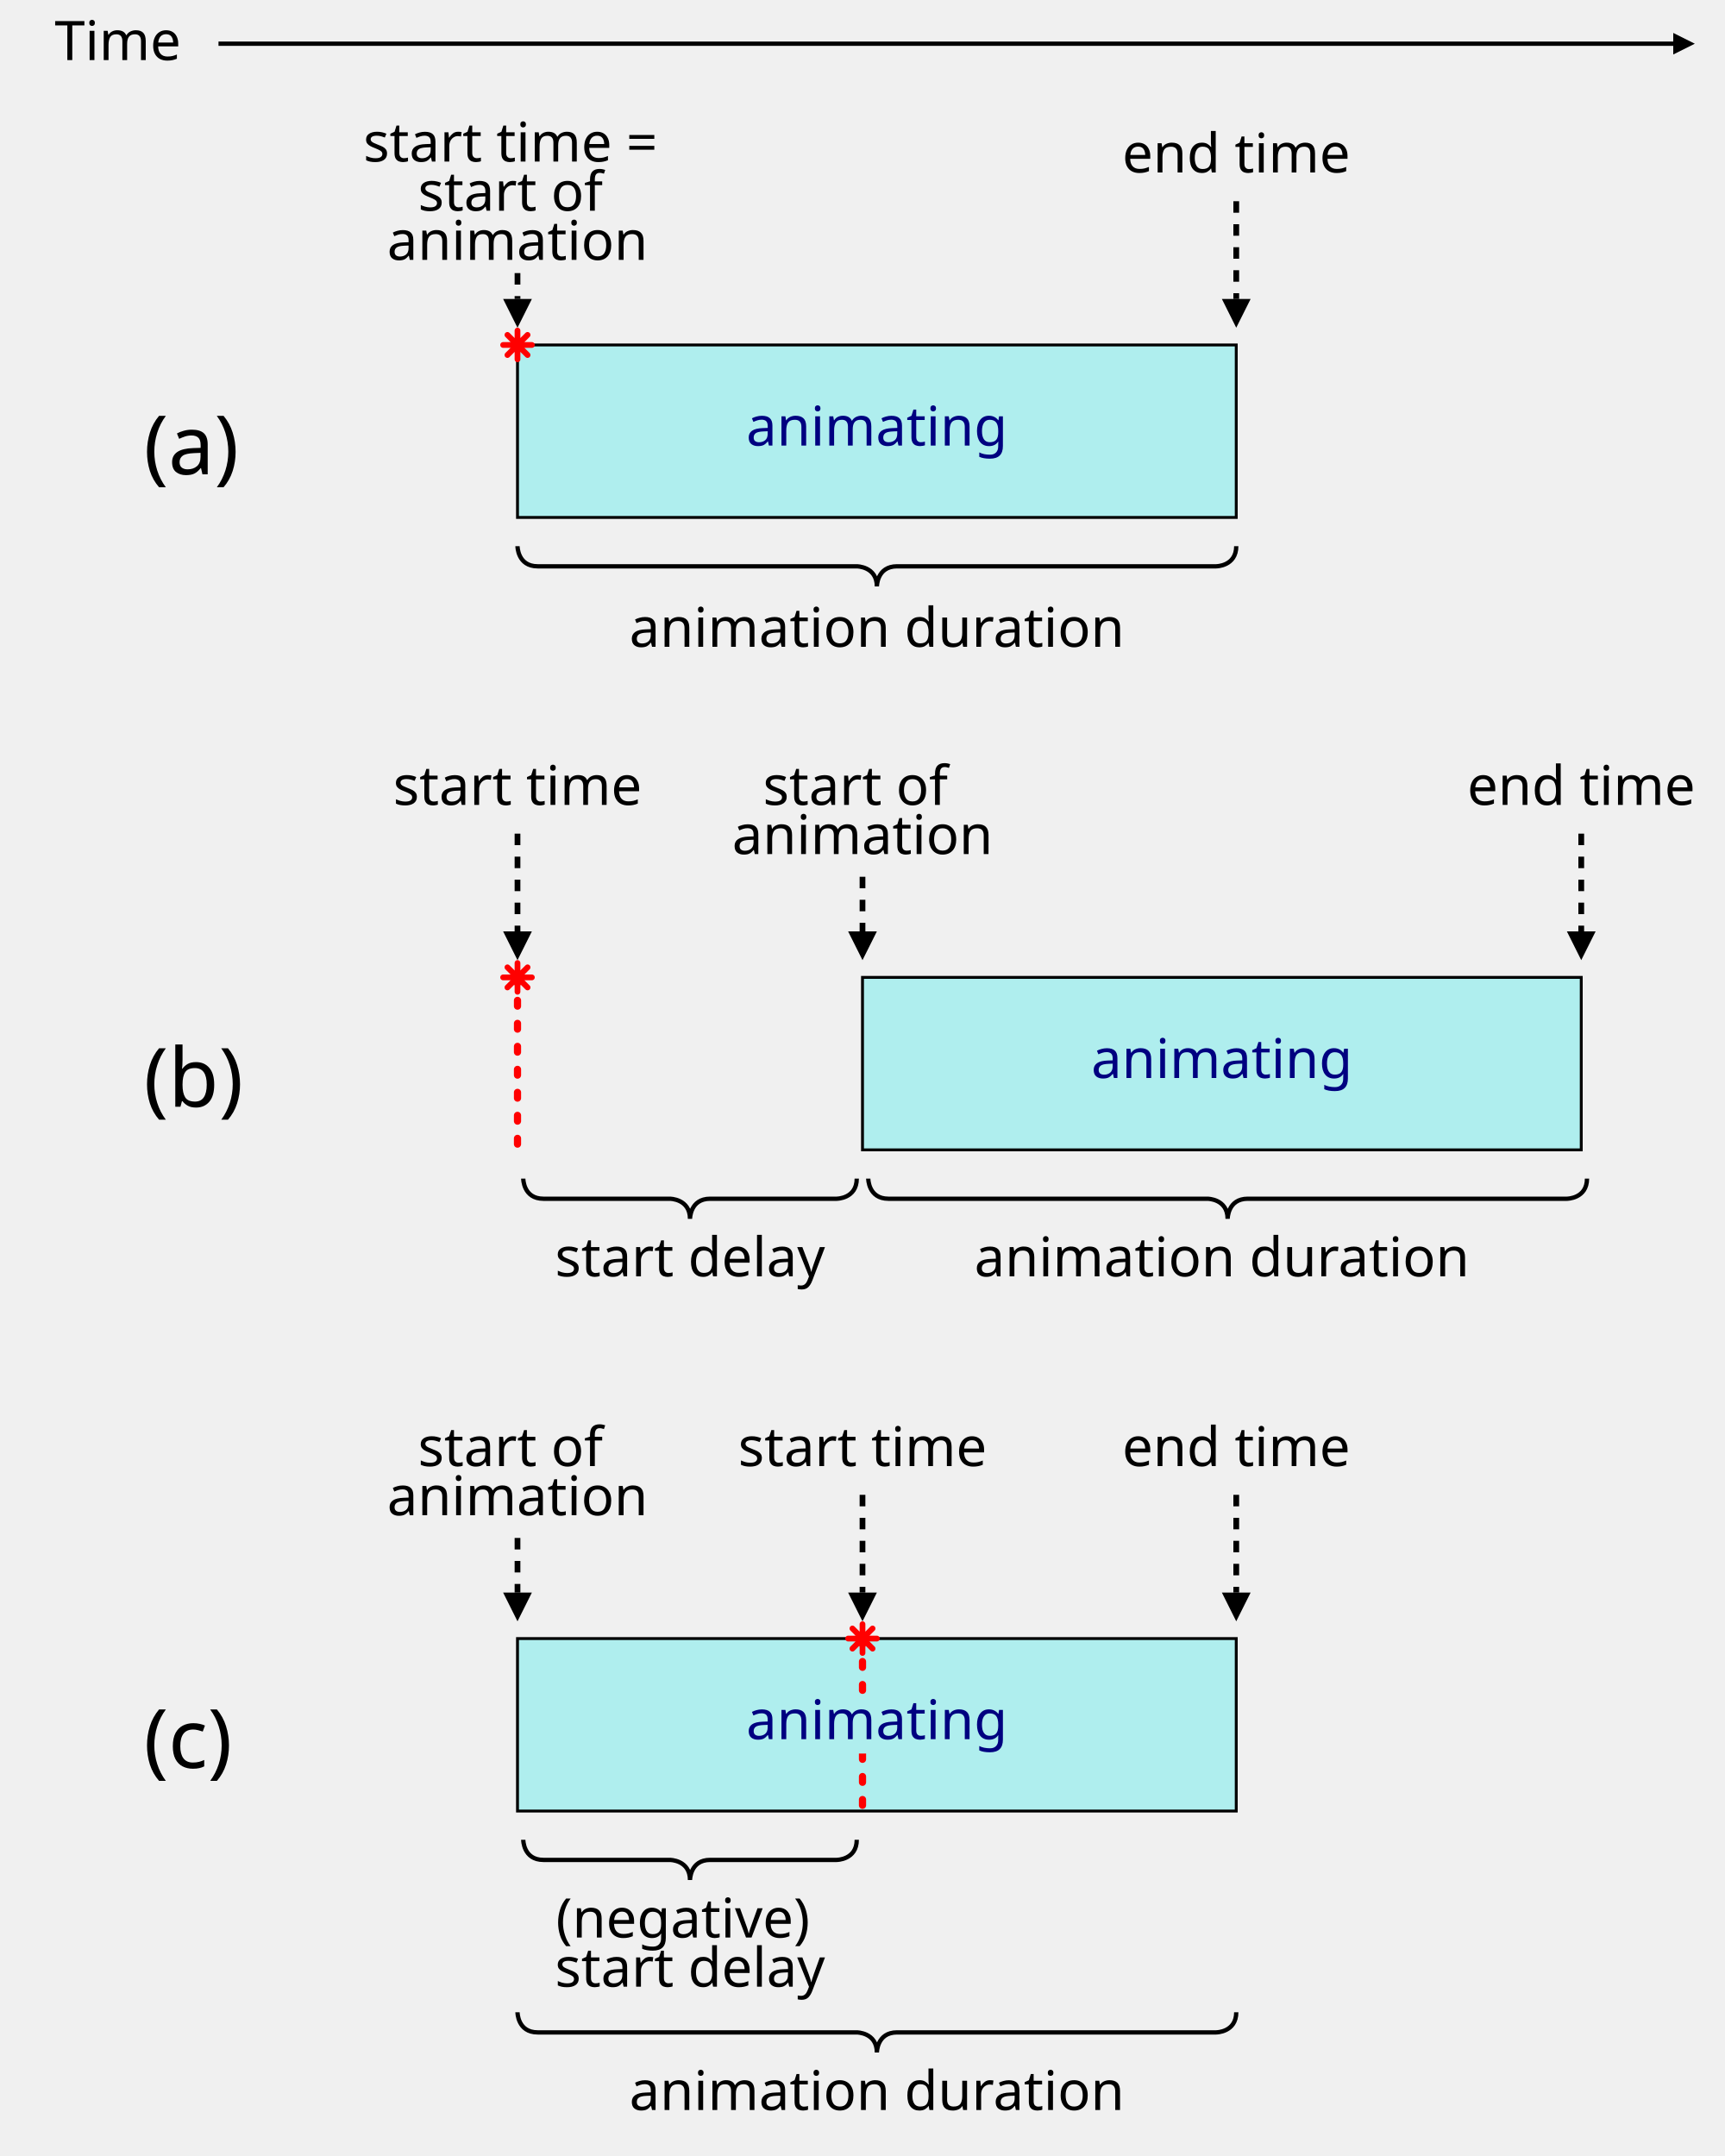
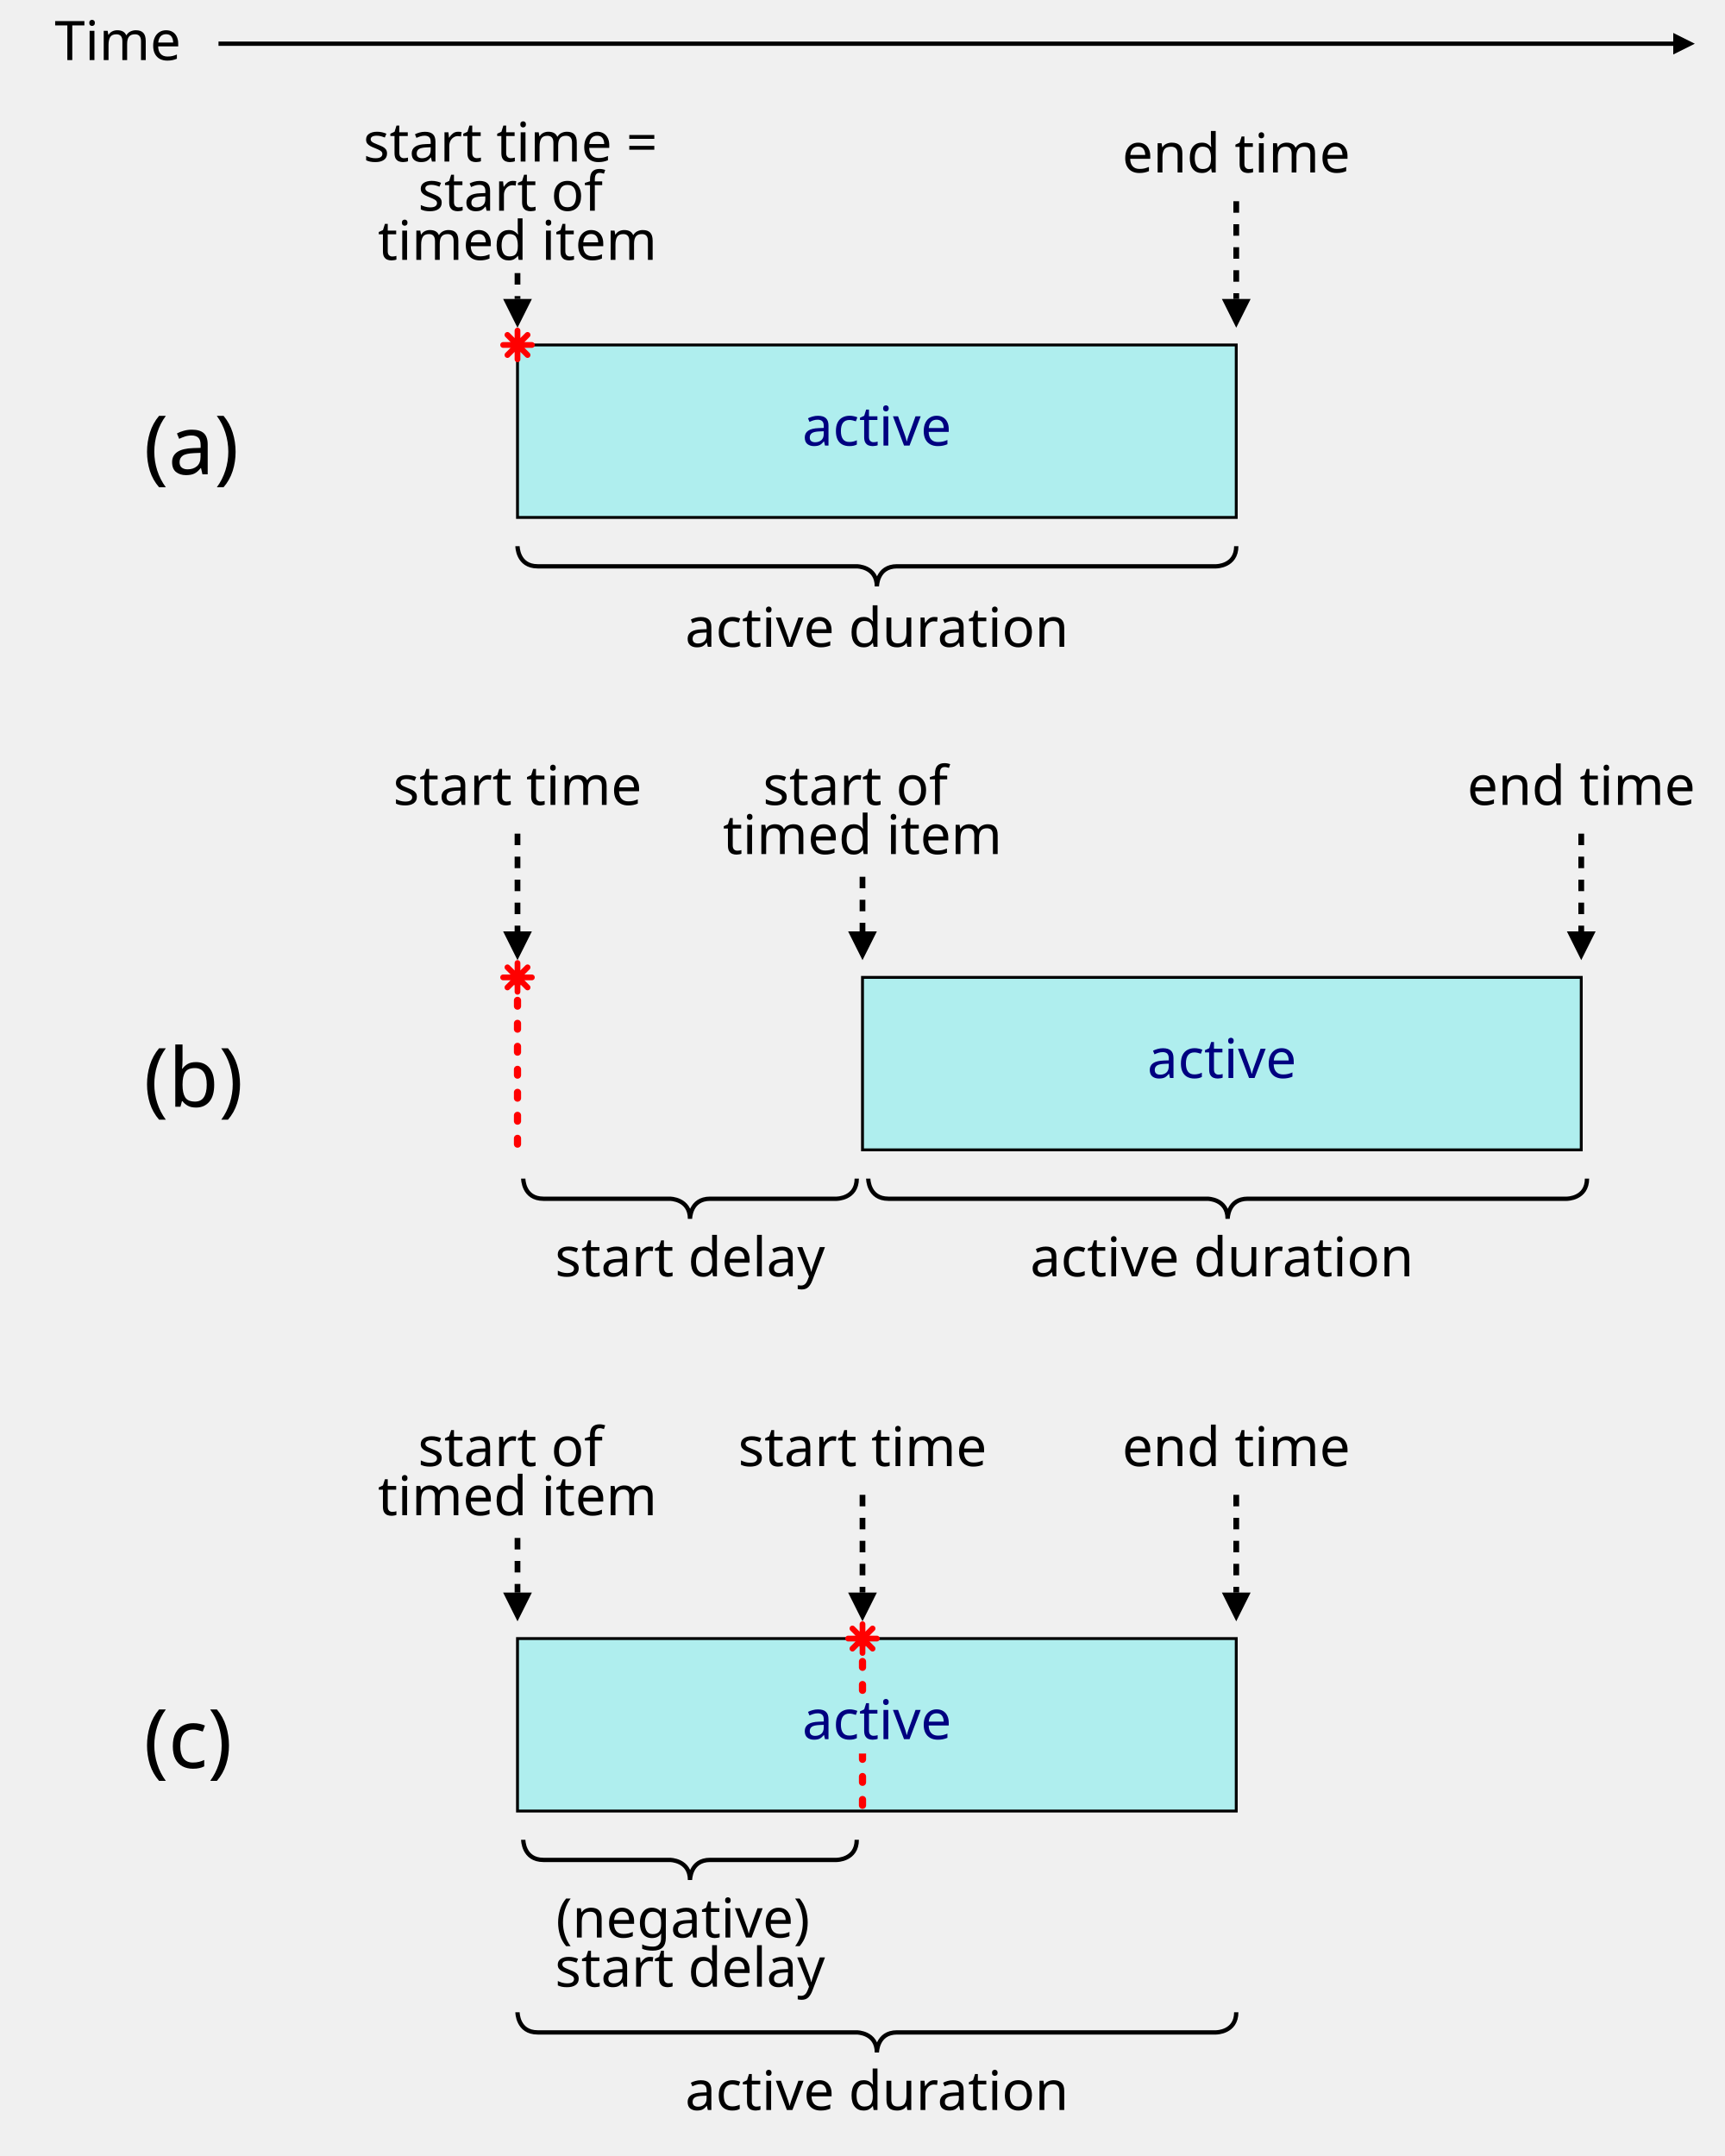
<svg xmlns="http://www.w3.org/2000/svg" xmlns:xlink="http://www.w3.org/1999/xlink" width="100%" height="100%" viewBox="0 0 600 750">
  <defs>
    <style type="text/css">
    svg {
      font-size: 19px;
      font-family: sans-serif;
    }

    /*
     * Line work
     */
    .arrowLine, .dottedArrow {
      stroke: black;
      stroke-width: 1.5;
      marker-end: url(#arrow);
      fill: none;
    }
		.dashLine {
		  stroke: red;
      fill: none;
      stroke-dasharray: 2 6;
      stroke-width: 2.5;
      stroke-linecap: round;
		}
    .dottedArrow {
      stroke-dasharray: 4 4;
      stroke-width: 2;
    }
    .bracket {
      stroke: black;
      stroke-width: 1.5;
      fill: none;
    }

    /*
     * Animation spans
     */
    .animSpan  {
      fill: paleturquoise;
      stroke: black;
    }

    /*
     * Text labels
     */
    .timeLabel, .regionLabel, .stateLabel {
      text-anchor: middle;
    }
    .exampleLabel {
      font-size: 1.5em;
    }
    .stateLabel {
      fill: navy;
    }
    </style>
    <style type="text/css">
      .blackArrowHead {
        fill: black;
        stroke: none;
      }
    </style>
    <marker id="arrow" viewBox="0 -5 10 10" orient="auto" markerWidth="5" markerHeight="5">
      <path d="M0-5l10 5l-10 5z" class="blackArrowHead" />
    </marker>
    <style type="text/css">
      .startTimeStar {
        stroke: red;
        stroke-linecap: round;
        stroke-width: 2;
        fill: none;
      }
    </style>
    <path d="M-3.5-3.5l7 7M3.5-3.5l-7 7M0-5v10M-5 0h10" class="startTimeStar" id="star" />
  </defs>
  <g>
    <text x="1em" y="1.1em">Time</text>
    <line x1="4em" x2="97%" y1="0.8em" y2="0.8em" class="arrowLine" />
  </g>
  <g transform="translate(180 20)">
    <text x="-130" y="145" class="exampleLabel">(a)</text>
    <g transform="translate(0 40)">
      <text class="timeLabel" y="-0.2em">start time =
        <tspan x="0" dy="0.9em">start of</tspan>
-         <tspan x="0" dy="0.9em">animation</tspan>
+         <tspan x="0" dy="0.9em">timed item</tspan>
      </text>
      <text x="250" class="timeLabel">end time</text>
    </g>
    <g transform="translate(0 50)">
      <path d="M0 25v9" class="dottedArrow" />
      <path d="M250 0v34" class="dottedArrow" />
    </g>
    <g transform="translate(0 100)">
      <rect width="250" height="60" class="animSpan" />
-       <text x="125" y="35" class="stateLabel">animating</text>
+       <text x="125" y="35" class="stateLabel">active</text>
      <use xlink:href="#star" />
    </g>
    <g transform="translate(0 170)">
      <path d="M0 0s0 7 7 7h111s7 0 7 7c0 0 0-7 7-7h111s7 0 7-7" class="bracket" />
-       <text x="125" y="35" class="regionLabel">animation duration</text>
+       <text x="125" y="35" class="regionLabel">active duration</text>
    </g>
  </g>
  <g transform="translate(180 240)">
    <text x="-130" y="145" class="exampleLabel">(b)</text>
    <g transform="translate(0 40)">
      <text class="timeLabel">start time</text>
      <text x="120" class="timeLabel">start of
-         <tspan x="120" y="0.9em">animation</tspan>
+         <tspan x="120" y="0.9em">timed item</tspan>
      </text>
      <text x="370" class="timeLabel">end time</text>
    </g>
    <g transform="translate(0 50)">
      <path d="M0 0v34" class="dottedArrow" />
      <path d="M120 15v19" class="dottedArrow" />
      <path d="M370 0v34" class="dottedArrow" />
    </g>
    <g transform="translate(0 100)">
      <rect x="120" width="250" height="60" class="animSpan" />
-       <text x="245" y="35" class="stateLabel">animating</text>
+       <text x="245" y="35" class="stateLabel">active</text>
      <line y2="60" class="dashLine" />
      <use xlink:href="#star" />
    </g>
    <g transform="translate(0 170)">
      <path d="M2 0s0 7 7 7h44s7 0 7 7c0 0 0-7 7-7h44s7 0 7-7" class="bracket" />
      <path d="M122 0s0 7 7 7h111s7 0 7 7c0 0 0-7 7-7h111s7 0 7-7" class="bracket" />
      <g transform="translate(0 34)">
        <text x="60" class="regionLabel">start delay</text>
-         <text x="245" class="regionLabel">animation duration</text>
+         <text x="245" class="regionLabel">active duration</text>
      </g>
    </g>
  </g>
  <g transform="translate(180 470)">
    <text x="-130" y="145" class="exampleLabel">(c)</text>
    <g transform="translate(0 40)">
      <text x="120" class="timeLabel">start time</text>
      <text class="timeLabel">start of
-         <tspan x="0" y="0.9em">animation</tspan>
+         <tspan x="0" y="0.9em">timed item</tspan>
      </text>
      <text x="250" class="timeLabel">end time</text>
    </g>
    <g transform="translate(0 50)">
      <path d="M120 0v34" class="dottedArrow" />
      <path d="M0 15v19" class="dottedArrow" />
      <path d="M250 0v34" class="dottedArrow" />
    </g>
    <g transform="translate(0 100)">
      <mask id="hideLineBehindText" maskUnits="userSpaceOnUse" x="0" y="0" width="250" height="60">
        <rect width="250" height="60" fill="white" />
        <rect y="20" width="250" height="20" fill="black" />
      </mask>
      <rect width="250" height="60" class="animSpan" />
-       <text x="125" y="35" class="stateLabel">animating</text>
+       <text x="125" y="35" class="stateLabel">active</text>
      <line x1="120" x2="120" y2="60" class="dashLine" mask="url(#hideLineBehindText)" />
      <use x="120" xlink:href="#star" />
    </g>
    <g transform="translate(0 170)">
      <path d="M2 0s0 7 7 7h44s7 0 7 7c0 0 0-7 7-7h44s7 0 7-7" class="bracket" />
      <path d="M0 60s0 7 7 7h111s7 0 7 7c0 0 0-7 7-7h111s7 0 7-7" class="bracket" />
      <g transform="translate(0 34)">
        <text x="60" class="regionLabel">(negative)
          <tspan x="60" dy="0.9em">start delay</tspan>
        </text>
-         <text x="125" y="60" class="regionLabel">animation duration</text>
+         <text x="125" y="60" class="regionLabel">active duration</text>
      </g>
    </g>
  </g>
</svg>
